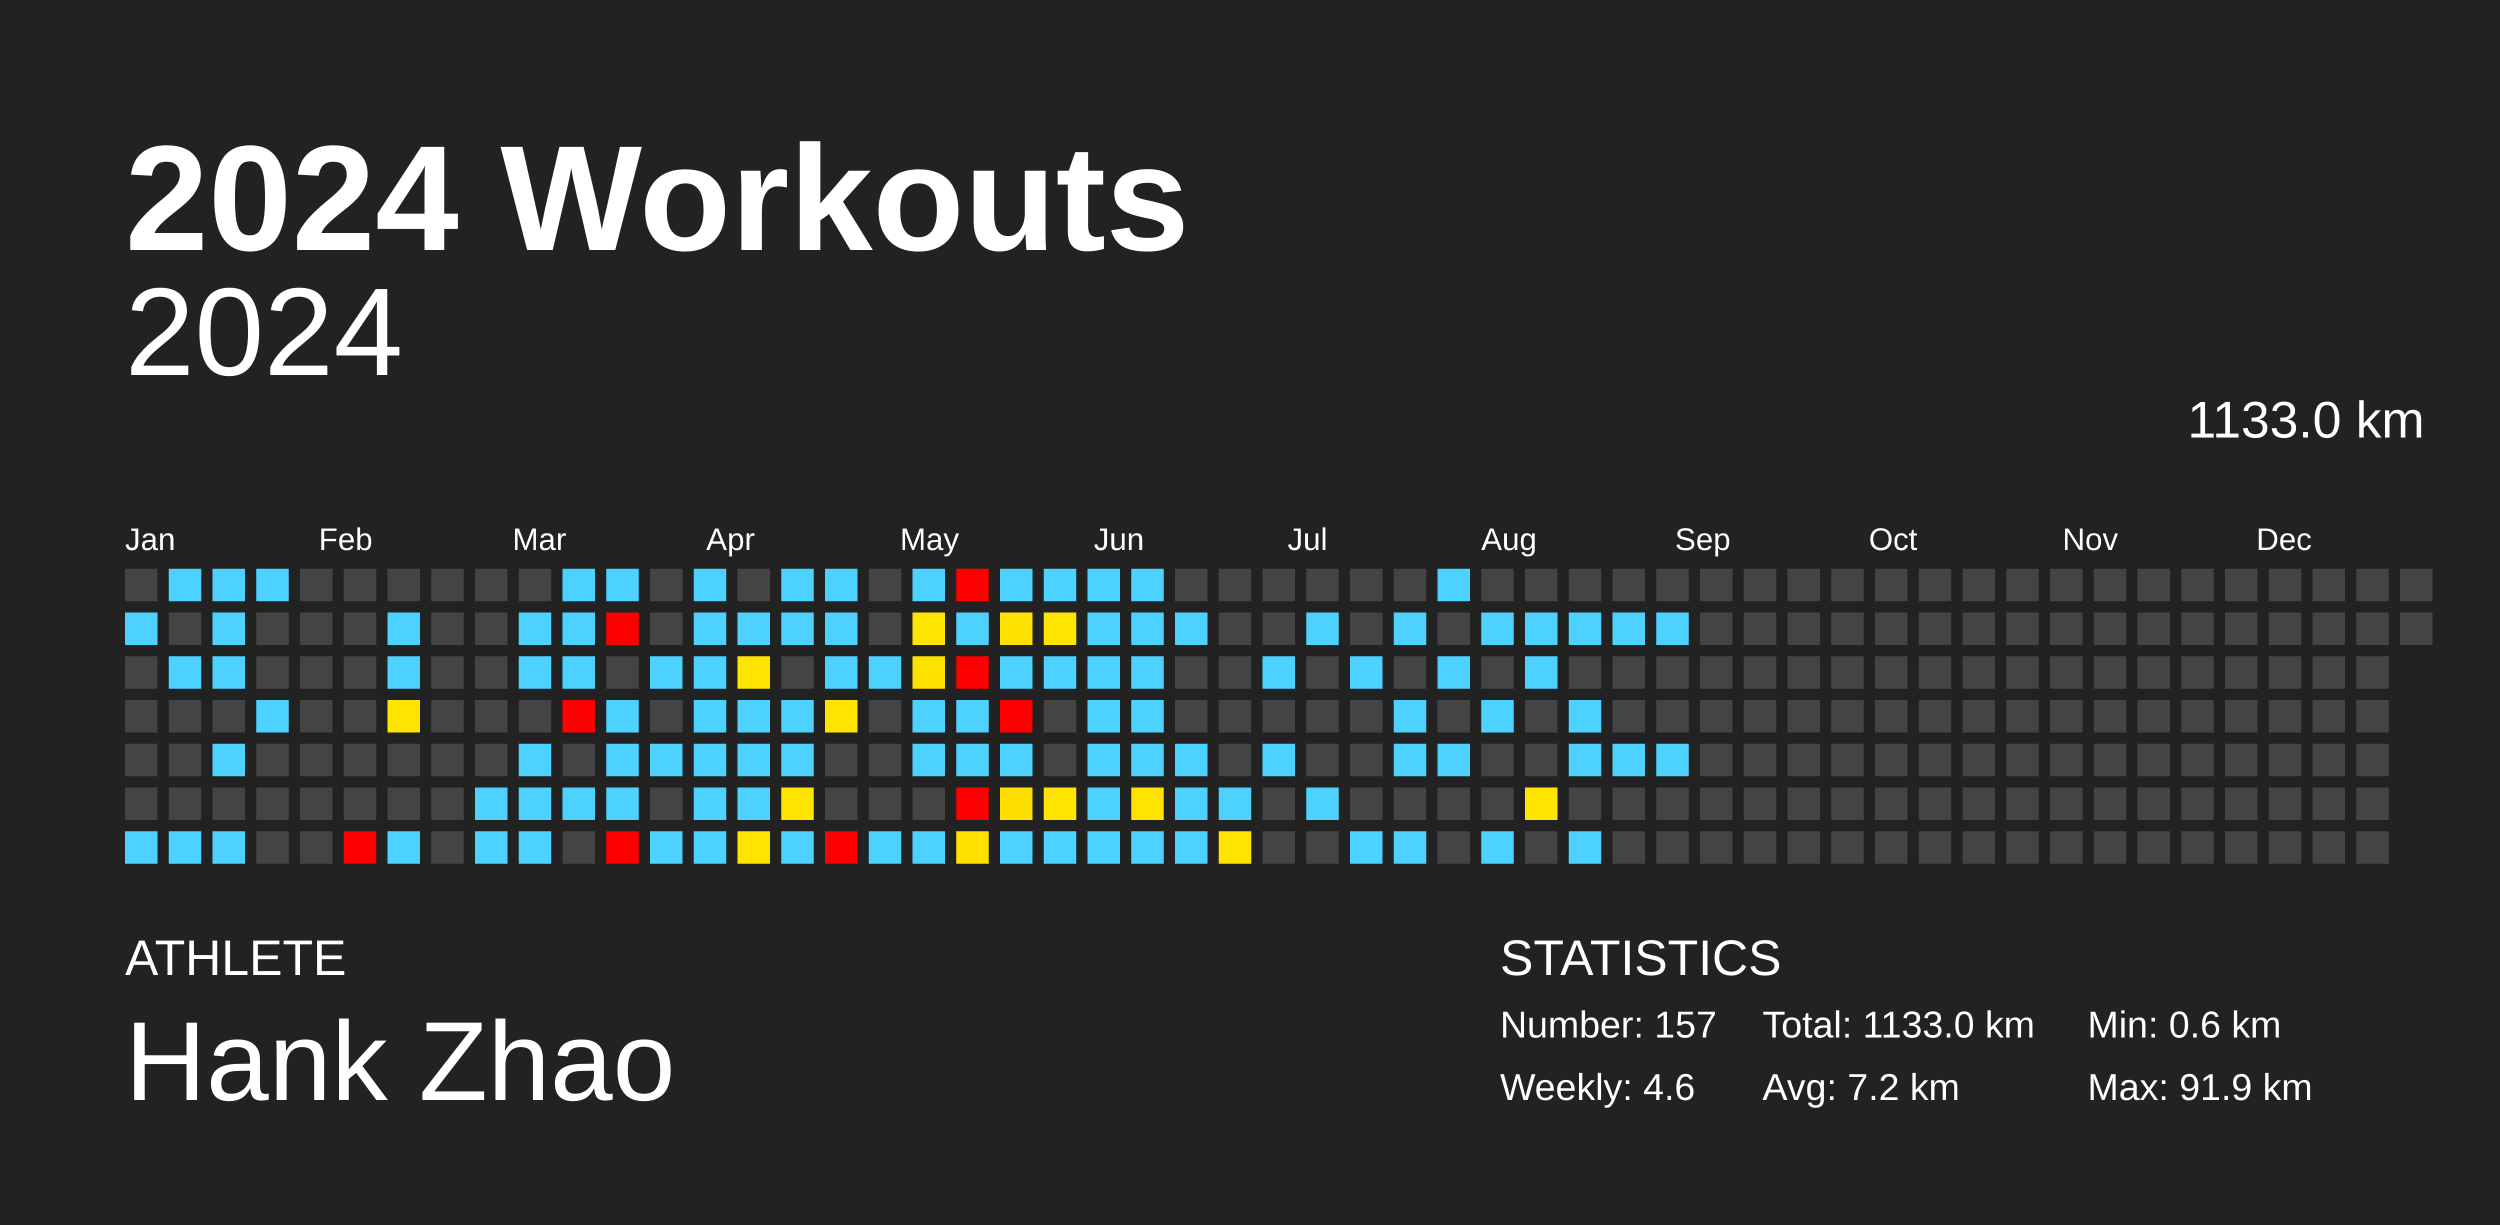
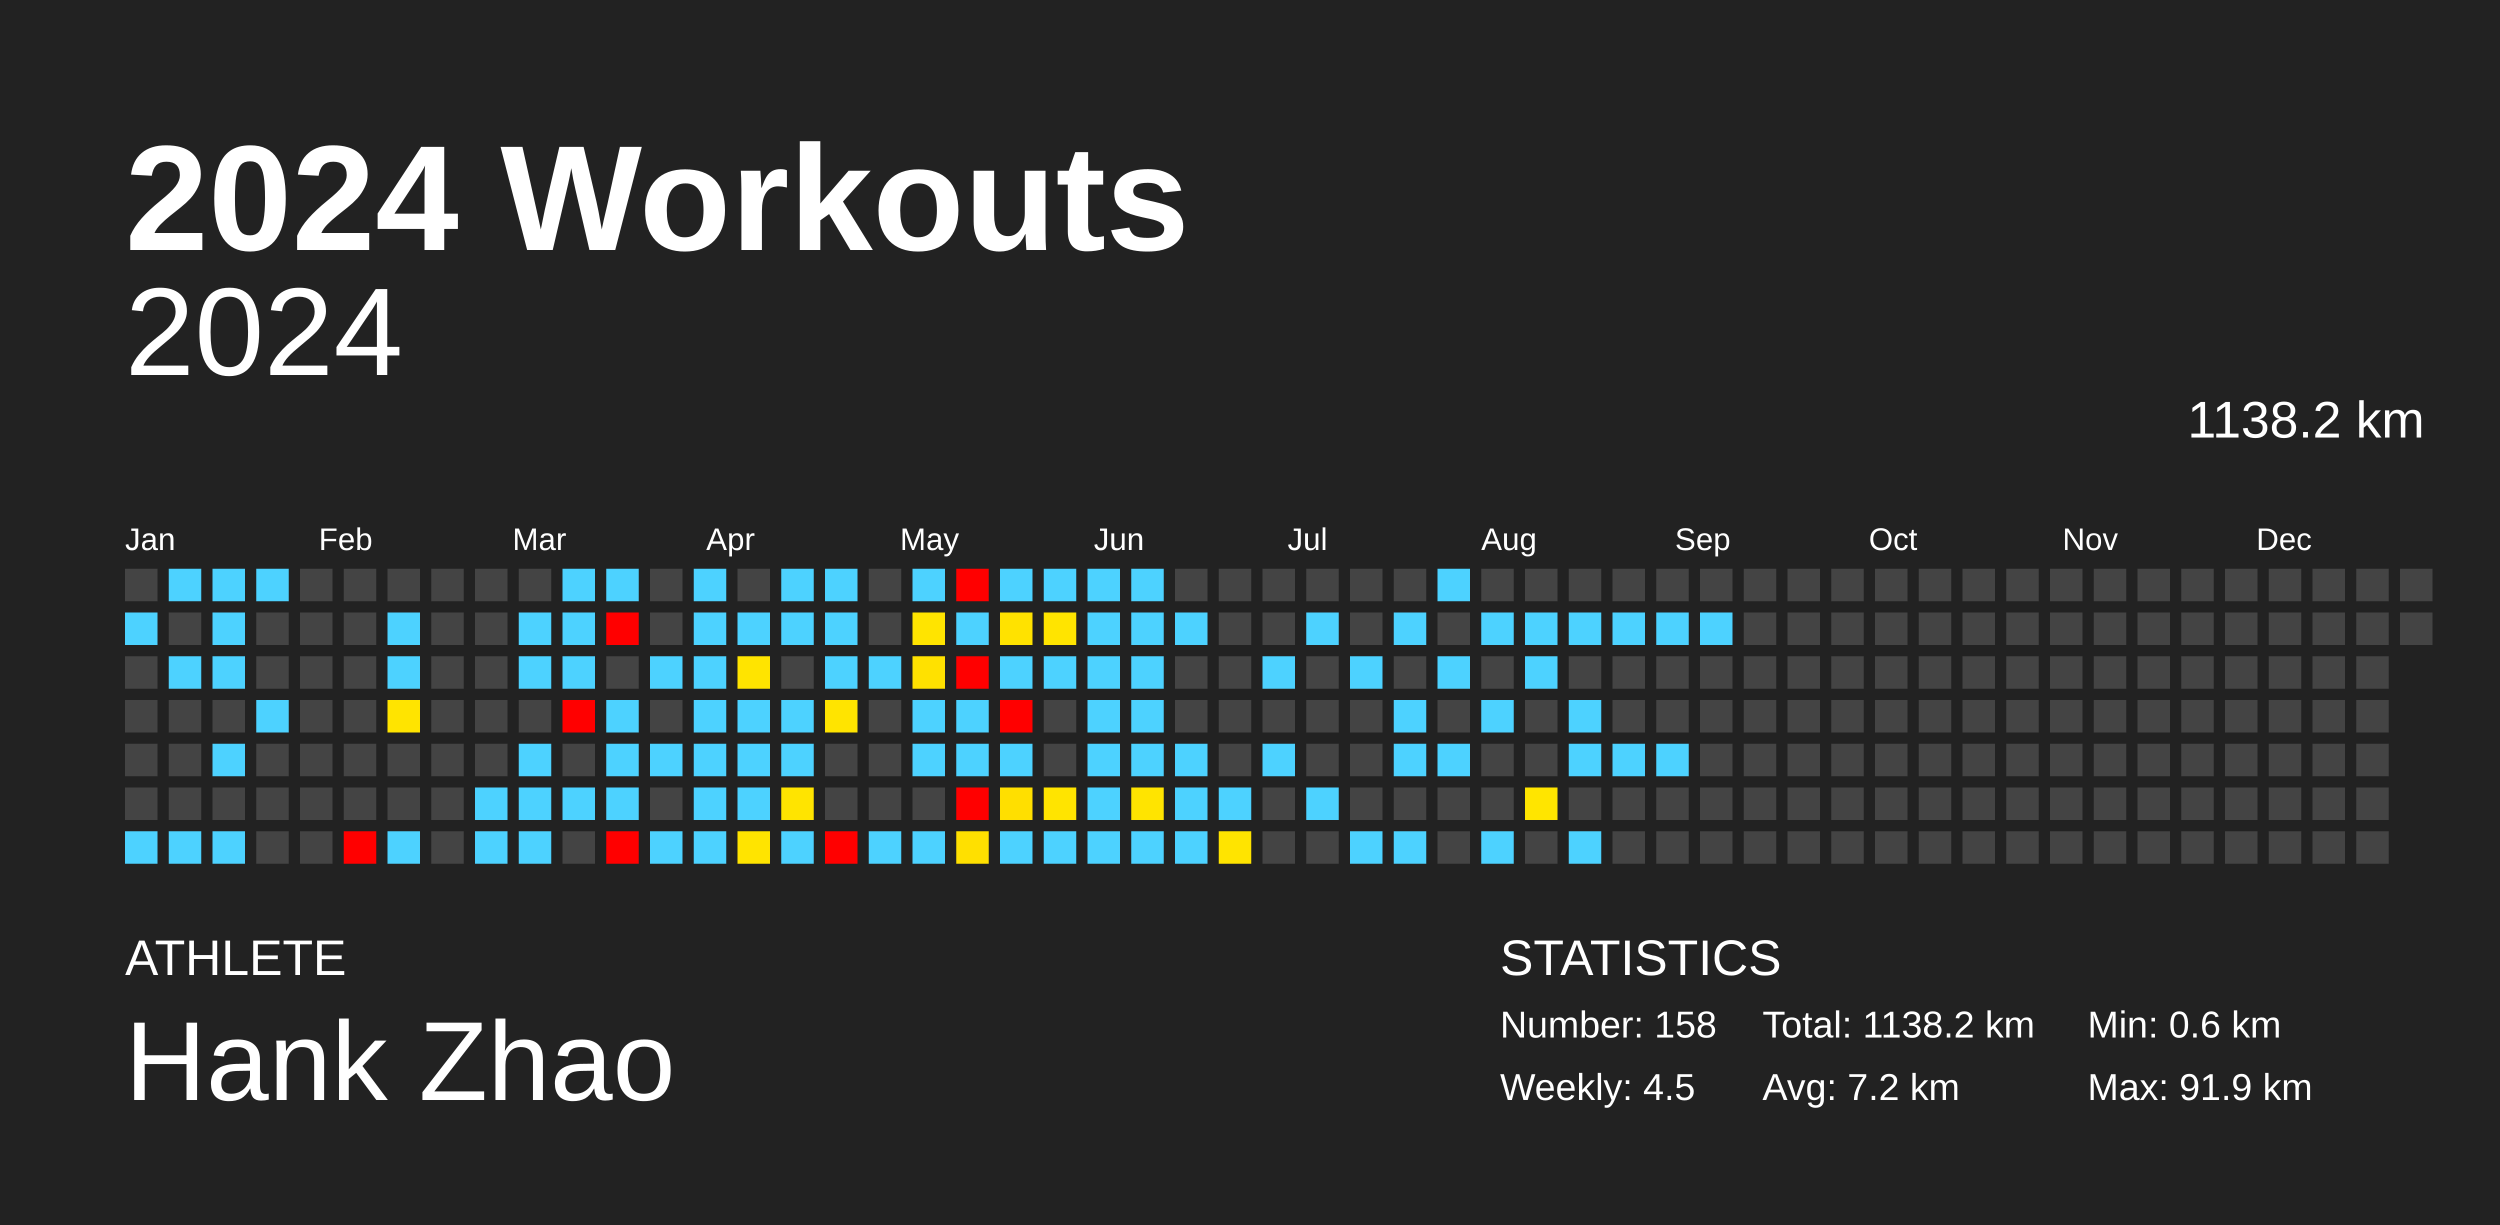
<svg xmlns="http://www.w3.org/2000/svg" baseProfile="full" height="98mm" version="1.1" viewBox="0,0,200,98" width="200mm">
  <defs />
  <rect fill="#222222" height="98" width="200" x="0" y="0" />
  <text fill="#FFFFFF" style="font-size:12px; font-family:Arial; font-weight:bold;" x="10" y="20">2024 Workouts</text>
  <text fill="#FFFFFF" style="font-size:4px; font-family:Arial" x="10" y="78">ATHLETE</text>
  <text fill="#FFFFFF" style="font-size:9px; font-family:Arial" x="10" y="88">Hank Zhao</text>
  <text fill="#FFFFFF" style="font-size:4px; font-family:Arial" x="120" y="78">STATISTICS</text>
-   <text fill="#FFFFFF" style="font-size:3px; font-family:Arial" x="120" y="83">Number: 157</text>
-   <text fill="#FFFFFF" style="font-size:3px; font-family:Arial" x="120" y="88">Weekly: 4.6</text>
-   <text fill="#FFFFFF" style="font-size:3px; font-family:Arial" x="141" y="83">Total: 1133.0 km</text>
+   <text fill="#FFFFFF" style="font-size:3px; font-family:Arial" x="120" y="83">Number: 158</text>
+   <text fill="#FFFFFF" style="font-size:3px; font-family:Arial" x="120" y="88">Weekly: 4.5</text>
+   <text fill="#FFFFFF" style="font-size:3px; font-family:Arial" x="141" y="83">Total: 1138.2 km</text>
  <text fill="#FFFFFF" style="font-size:3px; font-family:Arial" x="141" y="88">Avg: 7.2 km</text>
  <text fill="#FFFFFF" style="font-size:3px; font-family:Arial" x="167" y="83">Min: 0.6 km</text>
  <text fill="#FFFFFF" style="font-size:3px; font-family:Arial" x="167" y="88">Max: 91.9 km</text>
  <text alignment-baseline="hanging" fill="#FFFFFF" style="font-size:10.0px; font-family:Arial;" x="10" y="30">2024</text>
-   <text alignment-baseline="hanging" fill="#FFFFFF" style="font-size:4.125px; font-family:Arial;" x="175" y="35">1133.0 km</text>
+   <text alignment-baseline="hanging" fill="#FFFFFF" style="font-size:4.125px; font-family:Arial;" x="175" y="35">1138.2 km</text>
  <text fill="#FFFFFF" style="font-size:2.5px; font-family:Arial" x="10.0" y="44">Jan</text>
  <text fill="#FFFFFF" style="font-size:2.5px; font-family:Arial" x="25.5" y="44">Feb</text>
  <text fill="#FFFFFF" style="font-size:2.5px; font-family:Arial" x="41.0" y="44">Mar</text>
  <text fill="#FFFFFF" style="font-size:2.5px; font-family:Arial" x="56.5" y="44">Apr</text>
  <text fill="#FFFFFF" style="font-size:2.5px; font-family:Arial" x="72.0" y="44">May</text>
  <text fill="#FFFFFF" style="font-size:2.5px; font-family:Arial" x="87.5" y="44">Jun</text>
  <text fill="#FFFFFF" style="font-size:2.5px; font-family:Arial" x="103.0" y="44">Jul</text>
  <text fill="#FFFFFF" style="font-size:2.5px; font-family:Arial" x="118.5" y="44">Aug</text>
  <text fill="#FFFFFF" style="font-size:2.5px; font-family:Arial" x="134.0" y="44">Sep</text>
  <text fill="#FFFFFF" style="font-size:2.5px; font-family:Arial" x="149.5" y="44">Oct</text>
  <text fill="#FFFFFF" style="font-size:2.5px; font-family:Arial" x="165.0" y="44">Nov</text>
  <text fill="#FFFFFF" style="font-size:2.5px; font-family:Arial" x="180.5" y="44">Dec</text>
  <rect fill="#444444" height="2.6" width="2.6" x="10.0" y="45.5" />
  <rect fill="#4dd2ff" height="2.6" width="2.6" x="10.0" y="49.0" />
  <rect fill="#444444" height="2.6" width="2.6" x="10.0" y="52.5" />
  <rect fill="#444444" height="2.6" width="2.6" x="10.0" y="56.0" />
  <rect fill="#444444" height="2.6" width="2.6" x="10.0" y="59.5" />
  <rect fill="#444444" height="2.6" width="2.6" x="10.0" y="63.0" />
  <rect fill="#4dd2ff" height="2.6" width="2.6" x="10.0" y="66.5" />
  <rect fill="#4dd2ff" height="2.6" width="2.6" x="13.5" y="45.5" />
  <rect fill="#444444" height="2.6" width="2.6" x="13.5" y="49.0" />
  <rect fill="#4dd2ff" height="2.6" width="2.6" x="13.5" y="52.5" />
  <rect fill="#444444" height="2.6" width="2.6" x="13.5" y="56.0" />
  <rect fill="#444444" height="2.6" width="2.6" x="13.5" y="59.5" />
  <rect fill="#444444" height="2.6" width="2.6" x="13.5" y="63.0" />
  <rect fill="#4dd2ff" height="2.6" width="2.6" x="13.5" y="66.5" />
  <rect fill="#4dd2ff" height="2.6" width="2.6" x="17.0" y="45.5" />
  <rect fill="#4dd2ff" height="2.6" width="2.6" x="17.0" y="49.0" />
  <rect fill="#4dd2ff" height="2.6" width="2.6" x="17.0" y="52.5" />
  <rect fill="#444444" height="2.6" width="2.6" x="17.0" y="56.0" />
  <rect fill="#4dd2ff" height="2.6" width="2.6" x="17.0" y="59.5" />
  <rect fill="#444444" height="2.6" width="2.6" x="17.0" y="63.0" />
  <rect fill="#4dd2ff" height="2.6" width="2.6" x="17.0" y="66.5" />
  <rect fill="#4dd2ff" height="2.6" width="2.6" x="20.5" y="45.5" />
  <rect fill="#444444" height="2.6" width="2.6" x="20.5" y="49.0" />
  <rect fill="#444444" height="2.6" width="2.6" x="20.5" y="52.5" />
  <rect fill="#4dd2ff" height="2.6" width="2.6" x="20.5" y="56.0" />
  <rect fill="#444444" height="2.6" width="2.6" x="20.5" y="59.5" />
  <rect fill="#444444" height="2.6" width="2.6" x="20.5" y="63.0" />
  <rect fill="#444444" height="2.6" width="2.6" x="20.5" y="66.5" />
  <rect fill="#444444" height="2.6" width="2.6" x="24.0" y="45.5" />
  <rect fill="#444444" height="2.6" width="2.6" x="24.0" y="49.0" />
  <rect fill="#444444" height="2.6" width="2.6" x="24.0" y="52.5" />
  <rect fill="#444444" height="2.6" width="2.6" x="24.0" y="56.0" />
  <rect fill="#444444" height="2.6" width="2.6" x="24.0" y="59.5" />
  <rect fill="#444444" height="2.6" width="2.6" x="24.0" y="63.0" />
  <rect fill="#444444" height="2.6" width="2.6" x="24.0" y="66.5" />
  <rect fill="#444444" height="2.6" width="2.6" x="27.5" y="45.5" />
  <rect fill="#444444" height="2.6" width="2.6" x="27.5" y="49.0" />
  <rect fill="#444444" height="2.6" width="2.6" x="27.5" y="52.5" />
  <rect fill="#444444" height="2.6" width="2.6" x="27.5" y="56.0" />
  <rect fill="#444444" height="2.6" width="2.6" x="27.5" y="59.5" />
  <rect fill="#444444" height="2.6" width="2.6" x="27.5" y="63.0" />
  <rect fill="red" height="2.6" width="2.6" x="27.5" y="66.5" />
  <rect fill="#444444" height="2.6" width="2.6" x="31.0" y="45.5" />
  <rect fill="#4dd2ff" height="2.6" width="2.6" x="31.0" y="49.0" />
  <rect fill="#4dd2ff" height="2.6" width="2.6" x="31.0" y="52.5" />
  <rect fill="#ffe400" height="2.6" width="2.6" x="31.0" y="56.0" />
  <rect fill="#444444" height="2.6" width="2.6" x="31.0" y="59.5" />
  <rect fill="#444444" height="2.6" width="2.6" x="31.0" y="63.0" />
  <rect fill="#4dd2ff" height="2.6" width="2.6" x="31.0" y="66.5" />
  <rect fill="#444444" height="2.6" width="2.6" x="34.5" y="45.5" />
  <rect fill="#444444" height="2.6" width="2.6" x="34.5" y="49.0" />
  <rect fill="#444444" height="2.6" width="2.6" x="34.5" y="52.5" />
  <rect fill="#444444" height="2.6" width="2.6" x="34.5" y="56.0" />
  <rect fill="#444444" height="2.6" width="2.6" x="34.5" y="59.5" />
  <rect fill="#444444" height="2.6" width="2.6" x="34.5" y="63.0" />
  <rect fill="#444444" height="2.6" width="2.6" x="34.5" y="66.5" />
  <rect fill="#444444" height="2.6" width="2.6" x="38.0" y="45.5" />
  <rect fill="#444444" height="2.6" width="2.6" x="38.0" y="49.0" />
  <rect fill="#444444" height="2.6" width="2.6" x="38.0" y="52.5" />
  <rect fill="#444444" height="2.6" width="2.6" x="38.0" y="56.0" />
  <rect fill="#444444" height="2.6" width="2.6" x="38.0" y="59.5" />
  <rect fill="#4dd2ff" height="2.6" width="2.6" x="38.0" y="63.0" />
  <rect fill="#4dd2ff" height="2.6" width="2.6" x="38.0" y="66.5" />
  <rect fill="#444444" height="2.6" width="2.6" x="41.5" y="45.5" />
  <rect fill="#4dd2ff" height="2.6" width="2.6" x="41.5" y="49.0" />
  <rect fill="#4dd2ff" height="2.6" width="2.6" x="41.5" y="52.5" />
  <rect fill="#444444" height="2.6" width="2.6" x="41.5" y="56.0" />
  <rect fill="#4dd2ff" height="2.6" width="2.6" x="41.5" y="59.5" />
  <rect fill="#4dd2ff" height="2.6" width="2.6" x="41.5" y="63.0" />
  <rect fill="#4dd2ff" height="2.6" width="2.6" x="41.5" y="66.5" />
  <rect fill="#4dd2ff" height="2.6" width="2.6" x="45.0" y="45.5" />
  <rect fill="#4dd2ff" height="2.6" width="2.6" x="45.0" y="49.0" />
  <rect fill="#4dd2ff" height="2.6" width="2.6" x="45.0" y="52.5" />
  <rect fill="red" height="2.6" width="2.6" x="45.0" y="56.0" />
  <rect fill="#444444" height="2.6" width="2.6" x="45.0" y="59.5" />
  <rect fill="#4dd2ff" height="2.6" width="2.6" x="45.0" y="63.0" />
  <rect fill="#444444" height="2.6" width="2.6" x="45.0" y="66.5" />
  <rect fill="#4dd2ff" height="2.6" width="2.6" x="48.5" y="45.5" />
  <rect fill="red" height="2.6" width="2.6" x="48.5" y="49.0" />
  <rect fill="#444444" height="2.6" width="2.6" x="48.5" y="52.5" />
  <rect fill="#4dd2ff" height="2.6" width="2.6" x="48.5" y="56.0" />
  <rect fill="#4dd2ff" height="2.6" width="2.6" x="48.5" y="59.5" />
  <rect fill="#4dd2ff" height="2.6" width="2.6" x="48.5" y="63.0" />
  <rect fill="red" height="2.6" width="2.6" x="48.5" y="66.5" />
  <rect fill="#444444" height="2.6" width="2.6" x="52.0" y="45.5" />
  <rect fill="#444444" height="2.6" width="2.6" x="52.0" y="49.0" />
  <rect fill="#4dd2ff" height="2.6" width="2.6" x="52.0" y="52.5" />
  <rect fill="#444444" height="2.6" width="2.6" x="52.0" y="56.0" />
  <rect fill="#4dd2ff" height="2.6" width="2.6" x="52.0" y="59.5" />
  <rect fill="#444444" height="2.6" width="2.6" x="52.0" y="63.0" />
  <rect fill="#4dd2ff" height="2.6" width="2.6" x="52.0" y="66.5" />
  <rect fill="#4dd2ff" height="2.6" width="2.6" x="55.5" y="45.5" />
  <rect fill="#4dd2ff" height="2.6" width="2.6" x="55.5" y="49.0" />
  <rect fill="#4dd2ff" height="2.6" width="2.6" x="55.5" y="52.5" />
  <rect fill="#4dd2ff" height="2.6" width="2.6" x="55.5" y="56.0" />
  <rect fill="#4dd2ff" height="2.6" width="2.6" x="55.5" y="59.5" />
  <rect fill="#4dd2ff" height="2.6" width="2.6" x="55.5" y="63.0" />
  <rect fill="#4dd2ff" height="2.6" width="2.6" x="55.5" y="66.5" />
  <rect fill="#444444" height="2.6" width="2.6" x="59.0" y="45.5" />
  <rect fill="#4dd2ff" height="2.6" width="2.6" x="59.0" y="49.0" />
  <rect fill="#ffe400" height="2.6" width="2.6" x="59.0" y="52.5" />
  <rect fill="#4dd2ff" height="2.6" width="2.6" x="59.0" y="56.0" />
  <rect fill="#4dd2ff" height="2.6" width="2.6" x="59.0" y="59.5" />
  <rect fill="#4dd2ff" height="2.6" width="2.6" x="59.0" y="63.0" />
  <rect fill="#ffe400" height="2.6" width="2.6" x="59.0" y="66.5" />
  <rect fill="#4dd2ff" height="2.6" width="2.6" x="62.5" y="45.5" />
  <rect fill="#4dd2ff" height="2.6" width="2.6" x="62.5" y="49.0" />
  <rect fill="#444444" height="2.6" width="2.6" x="62.5" y="52.5" />
  <rect fill="#4dd2ff" height="2.6" width="2.6" x="62.5" y="56.0" />
  <rect fill="#4dd2ff" height="2.6" width="2.6" x="62.5" y="59.5" />
  <rect fill="#ffe400" height="2.6" width="2.6" x="62.5" y="63.0" />
  <rect fill="#4dd2ff" height="2.6" width="2.6" x="62.5" y="66.5" />
  <rect fill="#4dd2ff" height="2.6" width="2.6" x="66.0" y="45.5" />
  <rect fill="#4dd2ff" height="2.6" width="2.6" x="66.0" y="49.0" />
  <rect fill="#4dd2ff" height="2.6" width="2.6" x="66.0" y="52.5" />
  <rect fill="#ffe400" height="2.6" width="2.6" x="66.0" y="56.0" />
  <rect fill="#444444" height="2.6" width="2.6" x="66.0" y="59.5" />
  <rect fill="#444444" height="2.6" width="2.6" x="66.0" y="63.0" />
  <rect fill="red" height="2.6" width="2.6" x="66.0" y="66.5" />
  <rect fill="#444444" height="2.6" width="2.6" x="69.5" y="45.5" />
  <rect fill="#444444" height="2.6" width="2.6" x="69.5" y="49.0" />
  <rect fill="#4dd2ff" height="2.6" width="2.6" x="69.5" y="52.5" />
  <rect fill="#444444" height="2.6" width="2.6" x="69.5" y="56.0" />
  <rect fill="#444444" height="2.6" width="2.6" x="69.5" y="59.5" />
  <rect fill="#444444" height="2.6" width="2.6" x="69.5" y="63.0" />
  <rect fill="#4dd2ff" height="2.6" width="2.6" x="69.5" y="66.5" />
  <rect fill="#4dd2ff" height="2.6" width="2.6" x="73.0" y="45.5" />
  <rect fill="#ffe400" height="2.6" width="2.6" x="73.0" y="49.0" />
  <rect fill="#ffe100" height="2.6" width="2.6" x="73.0" y="52.5" />
  <rect fill="#4dd2ff" height="2.6" width="2.6" x="73.0" y="56.0" />
  <rect fill="#4dd2ff" height="2.6" width="2.6" x="73.0" y="59.5" />
  <rect fill="#444444" height="2.6" width="2.6" x="73.0" y="63.0" />
  <rect fill="#4dd2ff" height="2.6" width="2.6" x="73.0" y="66.5" />
  <rect fill="red" height="2.6" width="2.6" x="76.5" y="45.5" />
  <rect fill="#4dd2ff" height="2.6" width="2.6" x="76.5" y="49.0" />
  <rect fill="red" height="2.6" width="2.6" x="76.5" y="52.5" />
  <rect fill="#4dd2ff" height="2.6" width="2.6" x="76.5" y="56.0" />
  <rect fill="#4dd2ff" height="2.6" width="2.6" x="76.5" y="59.5" />
  <rect fill="red" height="2.6" width="2.6" x="76.5" y="63.0" />
  <rect fill="#ffe000" height="2.6" width="2.6" x="76.5" y="66.5" />
  <rect fill="#4dd2ff" height="2.6" width="2.6" x="80.0" y="45.5" />
  <rect fill="#ffe200" height="2.6" width="2.6" x="80.0" y="49.0" />
  <rect fill="#4dd2ff" height="2.6" width="2.6" x="80.0" y="52.5" />
  <rect fill="red" height="2.6" width="2.6" x="80.0" y="56.0" />
  <rect fill="#4dd2ff" height="2.6" width="2.6" x="80.0" y="59.5" />
  <rect fill="#ffdf00" height="2.6" width="2.6" x="80.0" y="63.0" />
  <rect fill="#4dd2ff" height="2.6" width="2.6" x="80.0" y="66.5" />
  <rect fill="#4dd2ff" height="2.6" width="2.6" x="83.5" y="45.5" />
  <rect fill="#ffe400" height="2.6" width="2.6" x="83.5" y="49.0" />
  <rect fill="#4dd2ff" height="2.6" width="2.6" x="83.5" y="52.5" />
  <rect fill="#444444" height="2.6" width="2.6" x="83.5" y="56.0" />
  <rect fill="#444444" height="2.6" width="2.6" x="83.5" y="59.5" />
  <rect fill="#ffe400" height="2.6" width="2.6" x="83.5" y="63.0" />
  <rect fill="#4dd2ff" height="2.6" width="2.6" x="83.5" y="66.5" />
  <rect fill="#4dd2ff" height="2.6" width="2.6" x="87.0" y="45.5" />
  <rect fill="#4dd2ff" height="2.6" width="2.6" x="87.0" y="49.0" />
  <rect fill="#4dd2ff" height="2.6" width="2.6" x="87.0" y="52.5" />
  <rect fill="#4dd2ff" height="2.6" width="2.6" x="87.0" y="56.0" />
  <rect fill="#4dd2ff" height="2.6" width="2.6" x="87.0" y="59.5" />
  <rect fill="#4dd2ff" height="2.6" width="2.6" x="87.0" y="63.0" />
  <rect fill="#4dd2ff" height="2.6" width="2.6" x="87.0" y="66.5" />
  <rect fill="#4dd2ff" height="2.6" width="2.6" x="90.5" y="45.5" />
  <rect fill="#4dd2ff" height="2.6" width="2.6" x="90.5" y="49.0" />
  <rect fill="#4dd2ff" height="2.6" width="2.6" x="90.5" y="52.5" />
  <rect fill="#4dd2ff" height="2.6" width="2.6" x="90.5" y="56.0" />
  <rect fill="#4dd2ff" height="2.6" width="2.6" x="90.5" y="59.5" />
  <rect fill="#ffe400" height="2.6" width="2.6" x="90.5" y="63.0" />
  <rect fill="#4dd2ff" height="2.6" width="2.6" x="90.5" y="66.5" />
  <rect fill="#444444" height="2.6" width="2.6" x="94.0" y="45.5" />
  <rect fill="#4dd2ff" height="2.6" width="2.6" x="94.0" y="49.0" />
  <rect fill="#444444" height="2.6" width="2.6" x="94.0" y="52.5" />
  <rect fill="#444444" height="2.6" width="2.6" x="94.0" y="56.0" />
  <rect fill="#4dd2ff" height="2.6" width="2.6" x="94.0" y="59.5" />
  <rect fill="#4dd2ff" height="2.6" width="2.6" x="94.0" y="63.0" />
  <rect fill="#4dd2ff" height="2.6" width="2.6" x="94.0" y="66.5" />
  <rect fill="#444444" height="2.6" width="2.6" x="97.5" y="45.5" />
  <rect fill="#444444" height="2.6" width="2.6" x="97.5" y="49.0" />
  <rect fill="#444444" height="2.6" width="2.6" x="97.5" y="52.5" />
  <rect fill="#444444" height="2.6" width="2.6" x="97.5" y="56.0" />
  <rect fill="#444444" height="2.6" width="2.6" x="97.5" y="59.5" />
  <rect fill="#4dd2ff" height="2.6" width="2.6" x="97.5" y="63.0" />
  <rect fill="#ffe400" height="2.6" width="2.6" x="97.5" y="66.5" />
  <rect fill="#444444" height="2.6" width="2.6" x="101.0" y="45.5" />
  <rect fill="#444444" height="2.6" width="2.6" x="101.0" y="49.0" />
  <rect fill="#4dd2ff" height="2.6" width="2.6" x="101.0" y="52.5" />
  <rect fill="#444444" height="2.6" width="2.6" x="101.0" y="56.0" />
  <rect fill="#4dd2ff" height="2.6" width="2.6" x="101.0" y="59.5" />
  <rect fill="#444444" height="2.6" width="2.6" x="101.0" y="63.0" />
  <rect fill="#444444" height="2.6" width="2.6" x="101.0" y="66.5" />
  <rect fill="#444444" height="2.6" width="2.6" x="104.5" y="45.5" />
  <rect fill="#4dd2ff" height="2.6" width="2.6" x="104.5" y="49.0" />
  <rect fill="#444444" height="2.6" width="2.6" x="104.5" y="52.5" />
  <rect fill="#444444" height="2.6" width="2.6" x="104.5" y="56.0" />
  <rect fill="#444444" height="2.6" width="2.6" x="104.5" y="59.5" />
  <rect fill="#4dd2ff" height="2.6" width="2.6" x="104.5" y="63.0" />
  <rect fill="#444444" height="2.6" width="2.6" x="104.5" y="66.5" />
  <rect fill="#444444" height="2.6" width="2.6" x="108.0" y="45.5" />
  <rect fill="#444444" height="2.6" width="2.6" x="108.0" y="49.0" />
  <rect fill="#4dd2ff" height="2.6" width="2.6" x="108.0" y="52.5" />
  <rect fill="#444444" height="2.6" width="2.6" x="108.0" y="56.0" />
  <rect fill="#444444" height="2.6" width="2.6" x="108.0" y="59.5" />
  <rect fill="#444444" height="2.6" width="2.6" x="108.0" y="63.0" />
  <rect fill="#4dd2ff" height="2.6" width="2.6" x="108.0" y="66.5" />
  <rect fill="#444444" height="2.6" width="2.6" x="111.5" y="45.5" />
  <rect fill="#4dd2ff" height="2.6" width="2.6" x="111.5" y="49.0" />
  <rect fill="#444444" height="2.6" width="2.6" x="111.5" y="52.5" />
  <rect fill="#4dd2ff" height="2.6" width="2.6" x="111.5" y="56.0" />
  <rect fill="#4dd2ff" height="2.6" width="2.6" x="111.5" y="59.5" />
  <rect fill="#444444" height="2.6" width="2.6" x="111.5" y="63.0" />
  <rect fill="#4dd2ff" height="2.6" width="2.6" x="111.5" y="66.5" />
  <rect fill="#4dd2ff" height="2.6" width="2.6" x="115.0" y="45.5" />
  <rect fill="#444444" height="2.6" width="2.6" x="115.0" y="49.0" />
  <rect fill="#4dd2ff" height="2.6" width="2.6" x="115.0" y="52.5" />
  <rect fill="#444444" height="2.6" width="2.6" x="115.0" y="56.0" />
  <rect fill="#4dd2ff" height="2.6" width="2.6" x="115.0" y="59.5" />
  <rect fill="#444444" height="2.6" width="2.6" x="115.0" y="63.0" />
  <rect fill="#444444" height="2.6" width="2.6" x="115.0" y="66.5" />
  <rect fill="#444444" height="2.6" width="2.6" x="118.5" y="45.5" />
  <rect fill="#4dd2ff" height="2.6" width="2.6" x="118.5" y="49.0" />
  <rect fill="#444444" height="2.6" width="2.6" x="118.5" y="52.5" />
  <rect fill="#4dd2ff" height="2.6" width="2.6" x="118.5" y="56.0" />
  <rect fill="#444444" height="2.6" width="2.6" x="118.5" y="59.5" />
  <rect fill="#444444" height="2.6" width="2.6" x="118.5" y="63.0" />
  <rect fill="#4dd2ff" height="2.6" width="2.6" x="118.5" y="66.5" />
  <rect fill="#444444" height="2.6" width="2.6" x="122.0" y="45.5" />
  <rect fill="#4dd2ff" height="2.6" width="2.6" x="122.0" y="49.0" />
  <rect fill="#4dd2ff" height="2.6" width="2.6" x="122.0" y="52.5" />
  <rect fill="#444444" height="2.6" width="2.6" x="122.0" y="56.0" />
  <rect fill="#444444" height="2.6" width="2.6" x="122.0" y="59.5" />
  <rect fill="#ffe500" height="2.6" width="2.6" x="122.0" y="63.0" />
  <rect fill="#444444" height="2.6" width="2.6" x="122.0" y="66.5" />
  <rect fill="#444444" height="2.6" width="2.6" x="125.5" y="45.5" />
  <rect fill="#4dd2ff" height="2.6" width="2.6" x="125.5" y="49.0" />
  <rect fill="#444444" height="2.6" width="2.6" x="125.5" y="52.5" />
  <rect fill="#4dd2ff" height="2.6" width="2.6" x="125.5" y="56.0" />
  <rect fill="#4dd2ff" height="2.6" width="2.6" x="125.5" y="59.5" />
  <rect fill="#444444" height="2.6" width="2.6" x="125.5" y="63.0" />
  <rect fill="#4dd2ff" height="2.6" width="2.6" x="125.5" y="66.5" />
  <rect fill="#444444" height="2.6" width="2.6" x="129.0" y="45.5" />
  <rect fill="#4dd2ff" height="2.6" width="2.6" x="129.0" y="49.0" />
  <rect fill="#444444" height="2.6" width="2.6" x="129.0" y="52.5" />
  <rect fill="#444444" height="2.6" width="2.6" x="129.0" y="56.0" />
  <rect fill="#4dd2ff" height="2.6" width="2.6" x="129.0" y="59.5" />
  <rect fill="#444444" height="2.6" width="2.6" x="129.0" y="63.0" />
  <rect fill="#444444" height="2.6" width="2.6" x="129.0" y="66.5" />
  <rect fill="#444444" height="2.6" width="2.6" x="132.5" y="45.5" />
  <rect fill="#4dd2ff" height="2.6" width="2.6" x="132.5" y="49.0" />
  <rect fill="#444444" height="2.6" width="2.6" x="132.5" y="52.5" />
  <rect fill="#444444" height="2.6" width="2.6" x="132.5" y="56.0" />
  <rect fill="#4dd2ff" height="2.6" width="2.6" x="132.5" y="59.5" />
  <rect fill="#444444" height="2.6" width="2.6" x="132.5" y="63.0" />
  <rect fill="#444444" height="2.6" width="2.6" x="132.5" y="66.5" />
  <rect fill="#444444" height="2.6" width="2.6" x="136.0" y="45.5" />
-   <rect fill="#444444" height="2.6" width="2.6" x="136.0" y="49.0" />
+   <rect fill="#4dd2ff" height="2.6" width="2.6" x="136.0" y="49.0" />
  <rect fill="#444444" height="2.6" width="2.6" x="136.0" y="52.5" />
  <rect fill="#444444" height="2.6" width="2.6" x="136.0" y="56.0" />
  <rect fill="#444444" height="2.6" width="2.6" x="136.0" y="59.5" />
  <rect fill="#444444" height="2.6" width="2.6" x="136.0" y="63.0" />
  <rect fill="#444444" height="2.6" width="2.6" x="136.0" y="66.5" />
  <rect fill="#444444" height="2.6" width="2.6" x="139.5" y="45.5" />
  <rect fill="#444444" height="2.6" width="2.6" x="139.5" y="49.0" />
  <rect fill="#444444" height="2.6" width="2.6" x="139.5" y="52.5" />
  <rect fill="#444444" height="2.6" width="2.6" x="139.5" y="56.0" />
  <rect fill="#444444" height="2.6" width="2.6" x="139.5" y="59.5" />
  <rect fill="#444444" height="2.6" width="2.6" x="139.5" y="63.0" />
  <rect fill="#444444" height="2.6" width="2.6" x="139.5" y="66.5" />
  <rect fill="#444444" height="2.6" width="2.6" x="143.0" y="45.5" />
  <rect fill="#444444" height="2.6" width="2.6" x="143.0" y="49.0" />
  <rect fill="#444444" height="2.6" width="2.6" x="143.0" y="52.5" />
  <rect fill="#444444" height="2.6" width="2.6" x="143.0" y="56.0" />
  <rect fill="#444444" height="2.6" width="2.6" x="143.0" y="59.5" />
  <rect fill="#444444" height="2.6" width="2.6" x="143.0" y="63.0" />
  <rect fill="#444444" height="2.6" width="2.6" x="143.0" y="66.5" />
  <rect fill="#444444" height="2.6" width="2.6" x="146.5" y="45.5" />
  <rect fill="#444444" height="2.6" width="2.6" x="146.5" y="49.0" />
  <rect fill="#444444" height="2.6" width="2.6" x="146.5" y="52.5" />
  <rect fill="#444444" height="2.6" width="2.6" x="146.5" y="56.0" />
  <rect fill="#444444" height="2.6" width="2.6" x="146.5" y="59.5" />
  <rect fill="#444444" height="2.6" width="2.6" x="146.5" y="63.0" />
  <rect fill="#444444" height="2.6" width="2.6" x="146.5" y="66.5" />
  <rect fill="#444444" height="2.6" width="2.6" x="150.0" y="45.5" />
  <rect fill="#444444" height="2.6" width="2.6" x="150.0" y="49.0" />
  <rect fill="#444444" height="2.6" width="2.6" x="150.0" y="52.5" />
  <rect fill="#444444" height="2.6" width="2.6" x="150.0" y="56.0" />
  <rect fill="#444444" height="2.6" width="2.6" x="150.0" y="59.5" />
  <rect fill="#444444" height="2.6" width="2.6" x="150.0" y="63.0" />
  <rect fill="#444444" height="2.6" width="2.6" x="150.0" y="66.5" />
  <rect fill="#444444" height="2.6" width="2.6" x="153.5" y="45.5" />
  <rect fill="#444444" height="2.6" width="2.6" x="153.5" y="49.0" />
  <rect fill="#444444" height="2.6" width="2.6" x="153.5" y="52.5" />
  <rect fill="#444444" height="2.6" width="2.6" x="153.5" y="56.0" />
  <rect fill="#444444" height="2.6" width="2.6" x="153.5" y="59.5" />
  <rect fill="#444444" height="2.6" width="2.6" x="153.5" y="63.0" />
  <rect fill="#444444" height="2.6" width="2.6" x="153.5" y="66.5" />
  <rect fill="#444444" height="2.6" width="2.6" x="157.0" y="45.5" />
  <rect fill="#444444" height="2.6" width="2.6" x="157.0" y="49.0" />
  <rect fill="#444444" height="2.6" width="2.6" x="157.0" y="52.5" />
  <rect fill="#444444" height="2.6" width="2.6" x="157.0" y="56.0" />
  <rect fill="#444444" height="2.6" width="2.6" x="157.0" y="59.5" />
  <rect fill="#444444" height="2.6" width="2.6" x="157.0" y="63.0" />
  <rect fill="#444444" height="2.6" width="2.6" x="157.0" y="66.5" />
  <rect fill="#444444" height="2.6" width="2.6" x="160.5" y="45.5" />
  <rect fill="#444444" height="2.6" width="2.6" x="160.5" y="49.0" />
  <rect fill="#444444" height="2.6" width="2.6" x="160.5" y="52.5" />
  <rect fill="#444444" height="2.6" width="2.6" x="160.5" y="56.0" />
  <rect fill="#444444" height="2.6" width="2.6" x="160.5" y="59.5" />
  <rect fill="#444444" height="2.6" width="2.6" x="160.5" y="63.0" />
  <rect fill="#444444" height="2.6" width="2.6" x="160.5" y="66.5" />
  <rect fill="#444444" height="2.6" width="2.6" x="164.0" y="45.5" />
  <rect fill="#444444" height="2.6" width="2.6" x="164.0" y="49.0" />
  <rect fill="#444444" height="2.6" width="2.6" x="164.0" y="52.5" />
  <rect fill="#444444" height="2.6" width="2.6" x="164.0" y="56.0" />
  <rect fill="#444444" height="2.6" width="2.6" x="164.0" y="59.5" />
  <rect fill="#444444" height="2.6" width="2.6" x="164.0" y="63.0" />
  <rect fill="#444444" height="2.6" width="2.6" x="164.0" y="66.5" />
  <rect fill="#444444" height="2.6" width="2.6" x="167.5" y="45.5" />
  <rect fill="#444444" height="2.6" width="2.6" x="167.5" y="49.0" />
  <rect fill="#444444" height="2.6" width="2.6" x="167.5" y="52.5" />
  <rect fill="#444444" height="2.6" width="2.6" x="167.5" y="56.0" />
  <rect fill="#444444" height="2.6" width="2.6" x="167.5" y="59.5" />
  <rect fill="#444444" height="2.6" width="2.6" x="167.5" y="63.0" />
  <rect fill="#444444" height="2.6" width="2.6" x="167.5" y="66.5" />
  <rect fill="#444444" height="2.6" width="2.6" x="171.0" y="45.5" />
  <rect fill="#444444" height="2.6" width="2.6" x="171.0" y="49.0" />
  <rect fill="#444444" height="2.6" width="2.6" x="171.0" y="52.5" />
  <rect fill="#444444" height="2.6" width="2.6" x="171.0" y="56.0" />
  <rect fill="#444444" height="2.6" width="2.6" x="171.0" y="59.5" />
  <rect fill="#444444" height="2.6" width="2.6" x="171.0" y="63.0" />
  <rect fill="#444444" height="2.6" width="2.6" x="171.0" y="66.5" />
  <rect fill="#444444" height="2.6" width="2.6" x="174.5" y="45.5" />
  <rect fill="#444444" height="2.6" width="2.6" x="174.5" y="49.0" />
  <rect fill="#444444" height="2.6" width="2.6" x="174.5" y="52.5" />
  <rect fill="#444444" height="2.6" width="2.6" x="174.5" y="56.0" />
  <rect fill="#444444" height="2.6" width="2.6" x="174.5" y="59.5" />
  <rect fill="#444444" height="2.6" width="2.6" x="174.5" y="63.0" />
  <rect fill="#444444" height="2.6" width="2.6" x="174.5" y="66.5" />
  <rect fill="#444444" height="2.6" width="2.6" x="178.0" y="45.5" />
  <rect fill="#444444" height="2.6" width="2.6" x="178.0" y="49.0" />
  <rect fill="#444444" height="2.6" width="2.6" x="178.0" y="52.5" />
  <rect fill="#444444" height="2.6" width="2.6" x="178.0" y="56.0" />
  <rect fill="#444444" height="2.6" width="2.6" x="178.0" y="59.5" />
  <rect fill="#444444" height="2.6" width="2.6" x="178.0" y="63.0" />
  <rect fill="#444444" height="2.6" width="2.6" x="178.0" y="66.5" />
  <rect fill="#444444" height="2.6" width="2.6" x="181.5" y="45.5" />
  <rect fill="#444444" height="2.6" width="2.6" x="181.5" y="49.0" />
  <rect fill="#444444" height="2.6" width="2.6" x="181.5" y="52.5" />
  <rect fill="#444444" height="2.6" width="2.6" x="181.5" y="56.0" />
  <rect fill="#444444" height="2.6" width="2.6" x="181.5" y="59.5" />
  <rect fill="#444444" height="2.6" width="2.6" x="181.5" y="63.0" />
  <rect fill="#444444" height="2.6" width="2.6" x="181.5" y="66.5" />
  <rect fill="#444444" height="2.6" width="2.6" x="185.0" y="45.5" />
  <rect fill="#444444" height="2.6" width="2.6" x="185.0" y="49.0" />
  <rect fill="#444444" height="2.6" width="2.6" x="185.0" y="52.5" />
  <rect fill="#444444" height="2.6" width="2.6" x="185.0" y="56.0" />
  <rect fill="#444444" height="2.6" width="2.6" x="185.0" y="59.5" />
  <rect fill="#444444" height="2.6" width="2.6" x="185.0" y="63.0" />
  <rect fill="#444444" height="2.6" width="2.6" x="185.0" y="66.5" />
  <rect fill="#444444" height="2.6" width="2.6" x="188.5" y="45.5" />
  <rect fill="#444444" height="2.6" width="2.6" x="188.5" y="49.0" />
  <rect fill="#444444" height="2.6" width="2.6" x="188.5" y="52.5" />
  <rect fill="#444444" height="2.6" width="2.6" x="188.5" y="56.0" />
  <rect fill="#444444" height="2.6" width="2.6" x="188.5" y="59.5" />
  <rect fill="#444444" height="2.6" width="2.6" x="188.5" y="63.0" />
  <rect fill="#444444" height="2.6" width="2.6" x="188.5" y="66.5" />
  <rect fill="#444444" height="2.6" width="2.6" x="192.0" y="45.5" />
  <rect fill="#444444" height="2.6" width="2.6" x="192.0" y="49.0" />
</svg>
